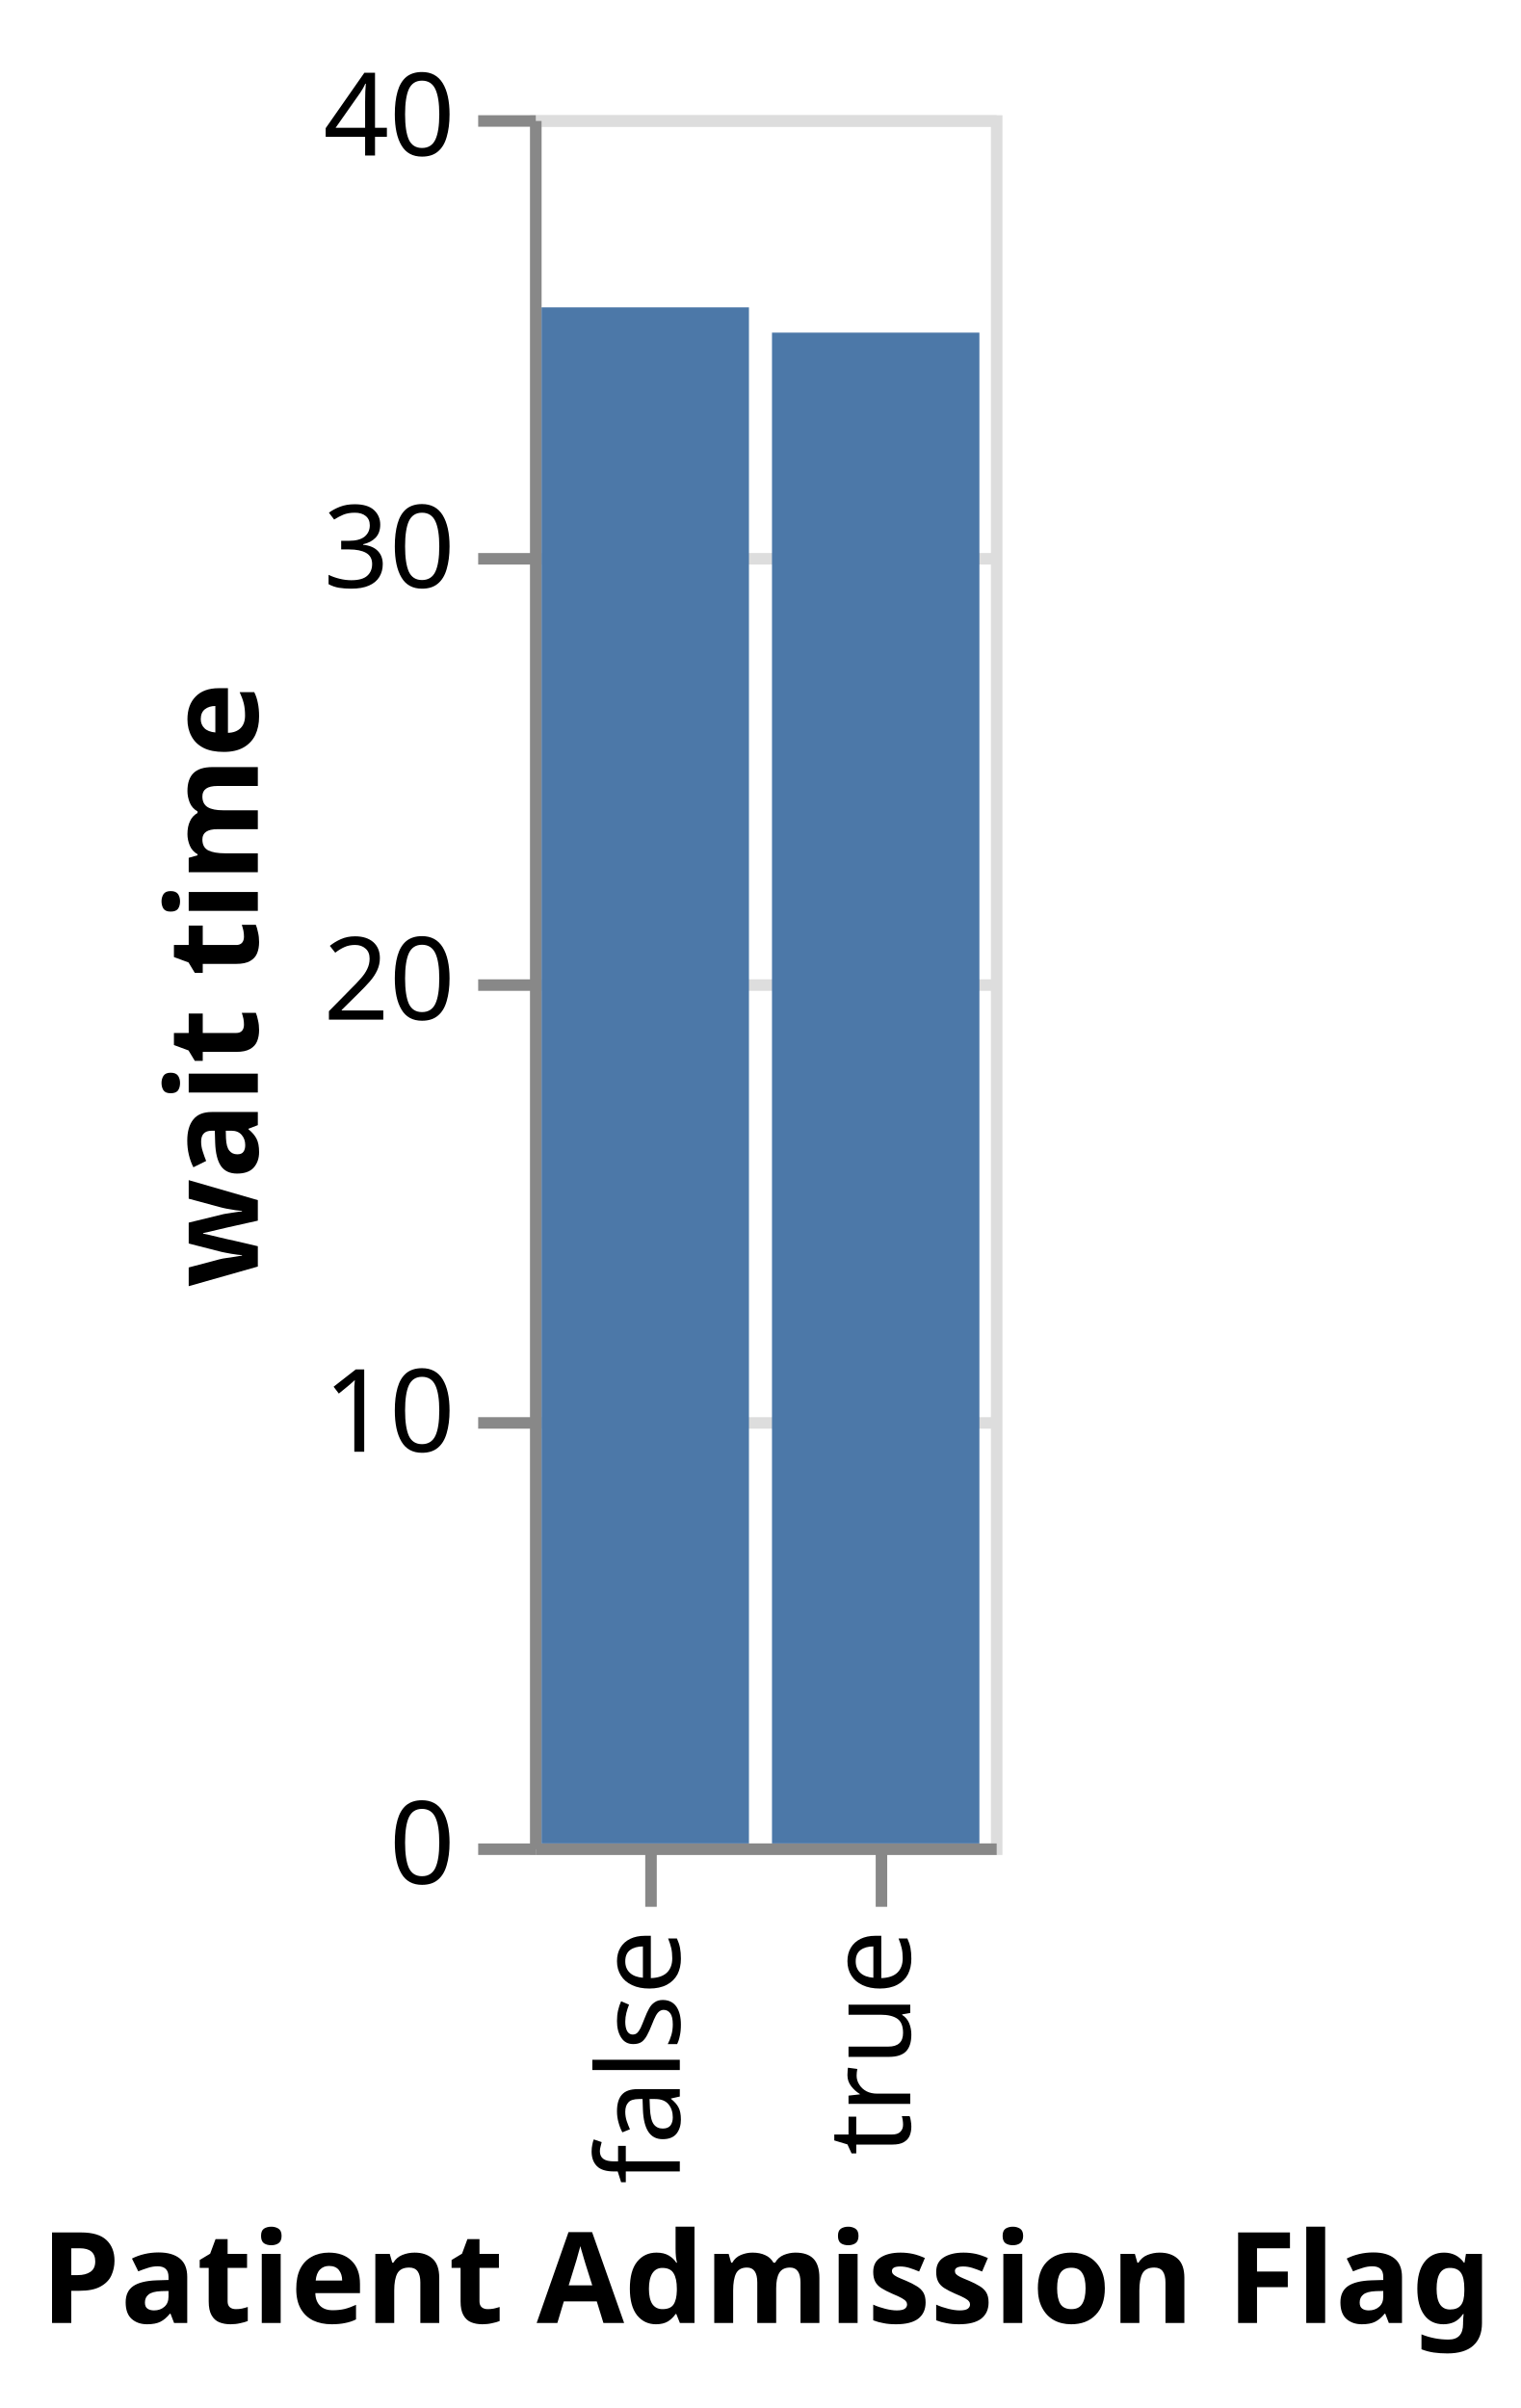
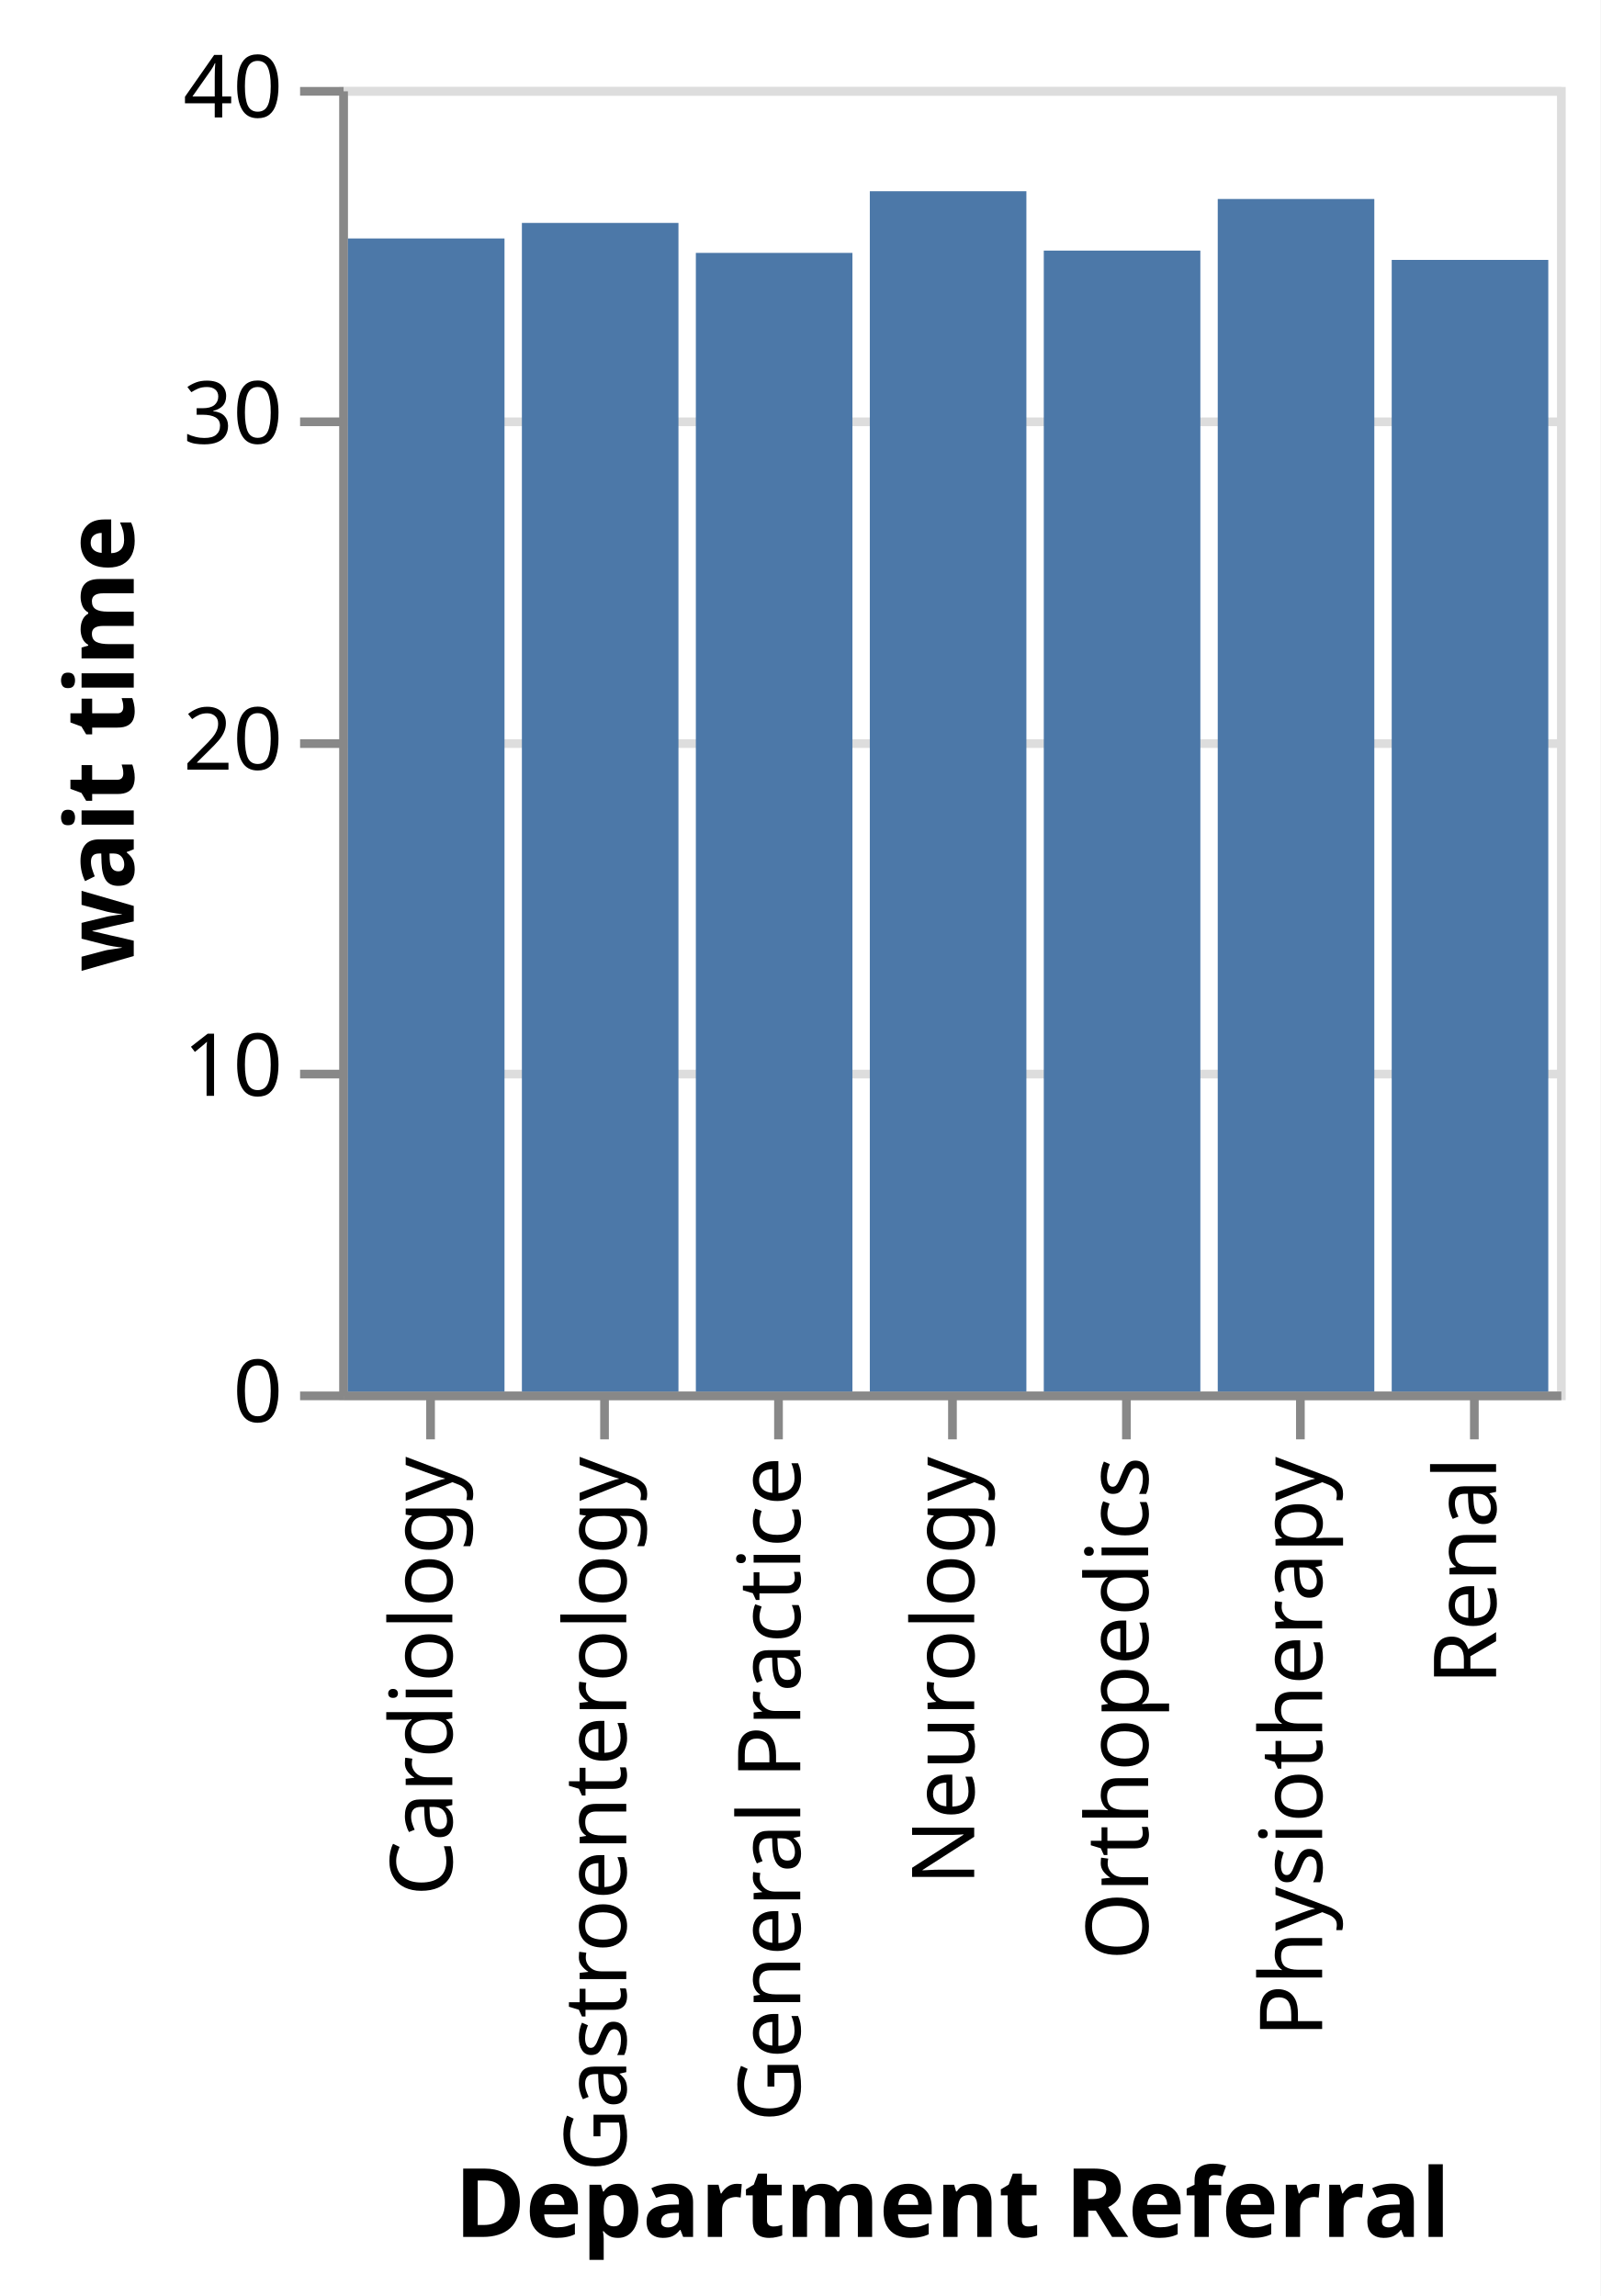
- <svg xmlns="http://www.w3.org/2000/svg" version="1.1" class="marks" width="132" height="209" viewBox="0 0 132 209">
-   <rect width="132" height="209" fill="white" />
-   <g fill="none" stroke-miterlimit="10" transform="translate(46,10)">
+ <svg xmlns="http://www.w3.org/2000/svg" version="1.1" class="marks" width="184" height="264" viewBox="0 0 184 264">
+   <rect width="184" height="264" fill="white" />
+   <g fill="none" stroke-miterlimit="10" transform="translate(39,10)">
    <g class="mark-group role-frame root" role="graphics-object" aria-roledescription="group mark container">
      <g transform="translate(0,0)">
-         <path class="background" aria-hidden="true" d="M0.5,0.5h40v150h-40Z" stroke="#ddd" />
+         <path class="background" aria-hidden="true" d="M0.5,0.5h140v150h-140Z" stroke="#ddd" />
        <g>
          <g class="mark-group role-axis" aria-hidden="true">
            <g transform="translate(0.5,0.5)">
              <path class="background" aria-hidden="true" d="M0,0h0v0h0Z" pointer-events="none" />
              <g>
                <g class="mark-rule role-axis-grid" pointer-events="none">
-                   <line transform="translate(0,150)" x2="40" y2="0" stroke="#ddd" stroke-width="1" opacity="1" />
-                   <line transform="translate(0,113)" x2="40" y2="0" stroke="#ddd" stroke-width="1" opacity="1" />
-                   <line transform="translate(0,75)" x2="40" y2="0" stroke="#ddd" stroke-width="1" opacity="1" />
-                   <line transform="translate(0,38)" x2="40" y2="0" stroke="#ddd" stroke-width="1" opacity="1" />
-                   <line transform="translate(0,0)" x2="40" y2="0" stroke="#ddd" stroke-width="1" opacity="1" />
+                   <line transform="translate(0,150)" x2="140" y2="0" stroke="#ddd" stroke-width="1" opacity="1" />
+                   <line transform="translate(0,113)" x2="140" y2="0" stroke="#ddd" stroke-width="1" opacity="1" />
+                   <line transform="translate(0,75)" x2="140" y2="0" stroke="#ddd" stroke-width="1" opacity="1" />
+                   <line transform="translate(0,38)" x2="140" y2="0" stroke="#ddd" stroke-width="1" opacity="1" />
+                   <line transform="translate(0,0)" x2="140" y2="0" stroke="#ddd" stroke-width="1" opacity="1" />
                </g>
              </g>
              <path class="foreground" aria-hidden="true" d="" pointer-events="none" display="none" />
            </g>
          </g>
-           <g class="mark-group role-axis" role="graphics-symbol" aria-roledescription="axis" aria-label="X-axis titled 'Patient Admission Flag' for a discrete scale with 2 values: false, true">
+           <g class="mark-group role-axis" role="graphics-symbol" aria-roledescription="axis" aria-label="X-axis titled 'Department Referral' for a discrete scale with 7 values: Cardiology, Gastroenterology, General Practice, Neurology, Orthopedics, Physiotherapy, Renal">
            <g transform="translate(0.5,150.5)">
              <path class="background" aria-hidden="true" d="M0,0h0v0h0Z" pointer-events="none" />
              <g>
                <g class="mark-rule role-axis-tick" pointer-events="none">
                  <line transform="translate(10,0)" x2="0" y2="5" stroke="#888" stroke-width="1" opacity="1" />
                  <line transform="translate(30,0)" x2="0" y2="5" stroke="#888" stroke-width="1" opacity="1" />
+                   <line transform="translate(50,0)" x2="0" y2="5" stroke="#888" stroke-width="1" opacity="1" />
+                   <line transform="translate(70,0)" x2="0" y2="5" stroke="#888" stroke-width="1" opacity="1" />
+                   <line transform="translate(90,0)" x2="0" y2="5" stroke="#888" stroke-width="1" opacity="1" />
+                   <line transform="translate(110,0)" x2="0" y2="5" stroke="#888" stroke-width="1" opacity="1" />
+                   <line transform="translate(130,0)" x2="0" y2="5" stroke="#888" stroke-width="1" opacity="1" />
                </g>
                <g class="mark-text role-axis-label" pointer-events="none">
-                   <text text-anchor="end" transform="translate(9.5,7) rotate(270) translate(0,3)" font-family="sans-serif" font-size="10px" fill="#000" opacity="1">false</text>
-                   <text text-anchor="end" transform="translate(29.5,7) rotate(270) translate(0,3)" font-family="sans-serif" font-size="10px" fill="#000" opacity="1">true</text>
+                   <text text-anchor="end" transform="translate(9.5,7) rotate(270) translate(0,3)" font-family="sans-serif" font-size="10px" fill="#000" opacity="1">Cardiology</text>
+                   <text text-anchor="end" transform="translate(29.5,7) rotate(270) translate(0,3)" font-family="sans-serif" font-size="10px" fill="#000" opacity="1">Gastroenterology</text>
+                   <text text-anchor="end" transform="translate(49.5,7) rotate(270) translate(0,3)" font-family="sans-serif" font-size="10px" fill="#000" opacity="1">General Practice</text>
+                   <text text-anchor="end" transform="translate(69.5,7) rotate(270) translate(0,3)" font-family="sans-serif" font-size="10px" fill="#000" opacity="1">Neurology</text>
+                   <text text-anchor="end" transform="translate(89.5,7) rotate(270) translate(0,3)" font-family="sans-serif" font-size="10px" fill="#000" opacity="1">Orthopedics</text>
+                   <text text-anchor="end" transform="translate(109.5,7) rotate(270) translate(0,3)" font-family="sans-serif" font-size="10px" fill="#000" opacity="1">Physiotherapy</text>
+                   <text text-anchor="end" transform="translate(129.5,7) rotate(270) translate(0,3)" font-family="sans-serif" font-size="10px" fill="#000" opacity="1">Renal</text>
                </g>
                <g class="mark-rule role-axis-domain" pointer-events="none">
-                   <line transform="translate(0,0)" x2="40" y2="0" stroke="#888" stroke-width="1" opacity="1" />
+                   <line transform="translate(0,0)" x2="140" y2="0" stroke="#888" stroke-width="1" opacity="1" />
                </g>
                <g class="mark-text role-axis-title" pointer-events="none">
-                   <text text-anchor="middle" transform="translate(20,41.12305)" font-family="sans-serif" font-size="11px" font-weight="bold" fill="#000" opacity="1">Patient Admission Flag</text>
+                   <text text-anchor="middle" transform="translate(70,96.70898)" font-family="sans-serif" font-size="11px" font-weight="bold" fill="#000" opacity="1">Department Referral</text>
                </g>
              </g>
              <path class="foreground" aria-hidden="true" d="" pointer-events="none" display="none" />
            </g>
          </g>
          <g class="mark-group role-axis" role="graphics-symbol" aria-roledescription="axis" aria-label="Y-axis titled 'wait time' for a linear scale with values from 0 to 40">
            <g transform="translate(0.5,0.5)">
              <path class="background" aria-hidden="true" d="M0,0h0v0h0Z" pointer-events="none" />
              <g>
                <g class="mark-rule role-axis-tick" pointer-events="none">
                  <line transform="translate(0,150)" x2="-5" y2="0" stroke="#888" stroke-width="1" opacity="1" />
                  <line transform="translate(0,113)" x2="-5" y2="0" stroke="#888" stroke-width="1" opacity="1" />
                  <line transform="translate(0,75)" x2="-5" y2="0" stroke="#888" stroke-width="1" opacity="1" />
                  <line transform="translate(0,38)" x2="-5" y2="0" stroke="#888" stroke-width="1" opacity="1" />
                  <line transform="translate(0,0)" x2="-5" y2="0" stroke="#888" stroke-width="1" opacity="1" />
                </g>
                <g class="mark-text role-axis-label" pointer-events="none">
                  <text text-anchor="end" transform="translate(-7,153)" font-family="sans-serif" font-size="10px" fill="#000" opacity="1">0</text>
                  <text text-anchor="end" transform="translate(-7,115.5)" font-family="sans-serif" font-size="10px" fill="#000" opacity="1">10</text>
                  <text text-anchor="end" transform="translate(-7,78)" font-family="sans-serif" font-size="10px" fill="#000" opacity="1">20</text>
                  <text text-anchor="end" transform="translate(-7,40.5)" font-family="sans-serif" font-size="10px" fill="#000" opacity="1">30</text>
                  <text text-anchor="end" transform="translate(-7,3)" font-family="sans-serif" font-size="10px" fill="#000" opacity="1">40</text>
                </g>
                <g class="mark-rule role-axis-domain" pointer-events="none">
                  <line transform="translate(0,150)" x2="0" y2="-150" stroke="#888" stroke-width="1" opacity="1" />
                </g>
                <g class="mark-text role-axis-title" pointer-events="none">
                  <text text-anchor="middle" transform="translate(-22.12305,75) rotate(-90) translate(0,-2)" font-family="sans-serif" font-size="11px" font-weight="bold" fill="#000" opacity="1">wait time</text>
                </g>
              </g>
              <path class="foreground" aria-hidden="true" d="" pointer-events="none" display="none" />
            </g>
          </g>
          <g class="mark-rect role-mark marks" role="graphics-object" aria-roledescription="rect mark container">
-             <path aria-label="Patient Admission Flag: false; wait time: 35.5523457863" role="graphics-symbol" aria-roledescription="bar" d="M1,16.679h18v133.321h-18Z" fill="#4c78a8" />
-             <path aria-label="Patient Admission Flag: true; wait time: 34.9679098005" role="graphics-symbol" aria-roledescription="bar" d="M21,18.87h18v131.13h-18Z" fill="#4c78a8" />
+             <path aria-label="Department Referral: Cardiology; wait time: 35.3548387097" role="graphics-symbol" aria-roledescription="bar" d="M1,17.419h18v132.581h-18Z" fill="#4c78a8" />
+             <path aria-label="Department Referral: Gastroenterology; wait time: 35.8314606742" role="graphics-symbol" aria-roledescription="bar" d="M21,15.632h18v134.368h-18Z" fill="#4c78a8" />
+             <path aria-label="Department Referral: General Practice; wait time: 34.9125" role="graphics-symbol" aria-roledescription="bar" d="M41,19.078h18v130.922h-18Z" fill="#4c78a8" />
+             <path aria-label="Department Referral: Neurology; wait time: 36.8031088083" role="graphics-symbol" aria-roledescription="bar" d="M61,11.988h18v138.012h-18Z" fill="#4c78a8" />
+             <path aria-label="Department Referral: Orthopedics; wait time: 34.9829145729" role="graphics-symbol" aria-roledescription="bar" d="M81,18.814h18v131.186h-18Z" fill="#4c78a8" />
+             <path aria-label="Department Referral: Physiotherapy; wait time: 36.5652173913" role="graphics-symbol" aria-roledescription="bar" d="M101,12.88h18v137.12h-18Z" fill="#4c78a8" />
+             <path aria-label="Department Referral: Renal; wait time: 34.6976744186" role="graphics-symbol" aria-roledescription="bar" d="M121,19.884h18v130.116h-18Z" fill="#4c78a8" />
          </g>
        </g>
        <path class="foreground" aria-hidden="true" d="" display="none" />
      </g>
    </g>
  </g>
</svg>
